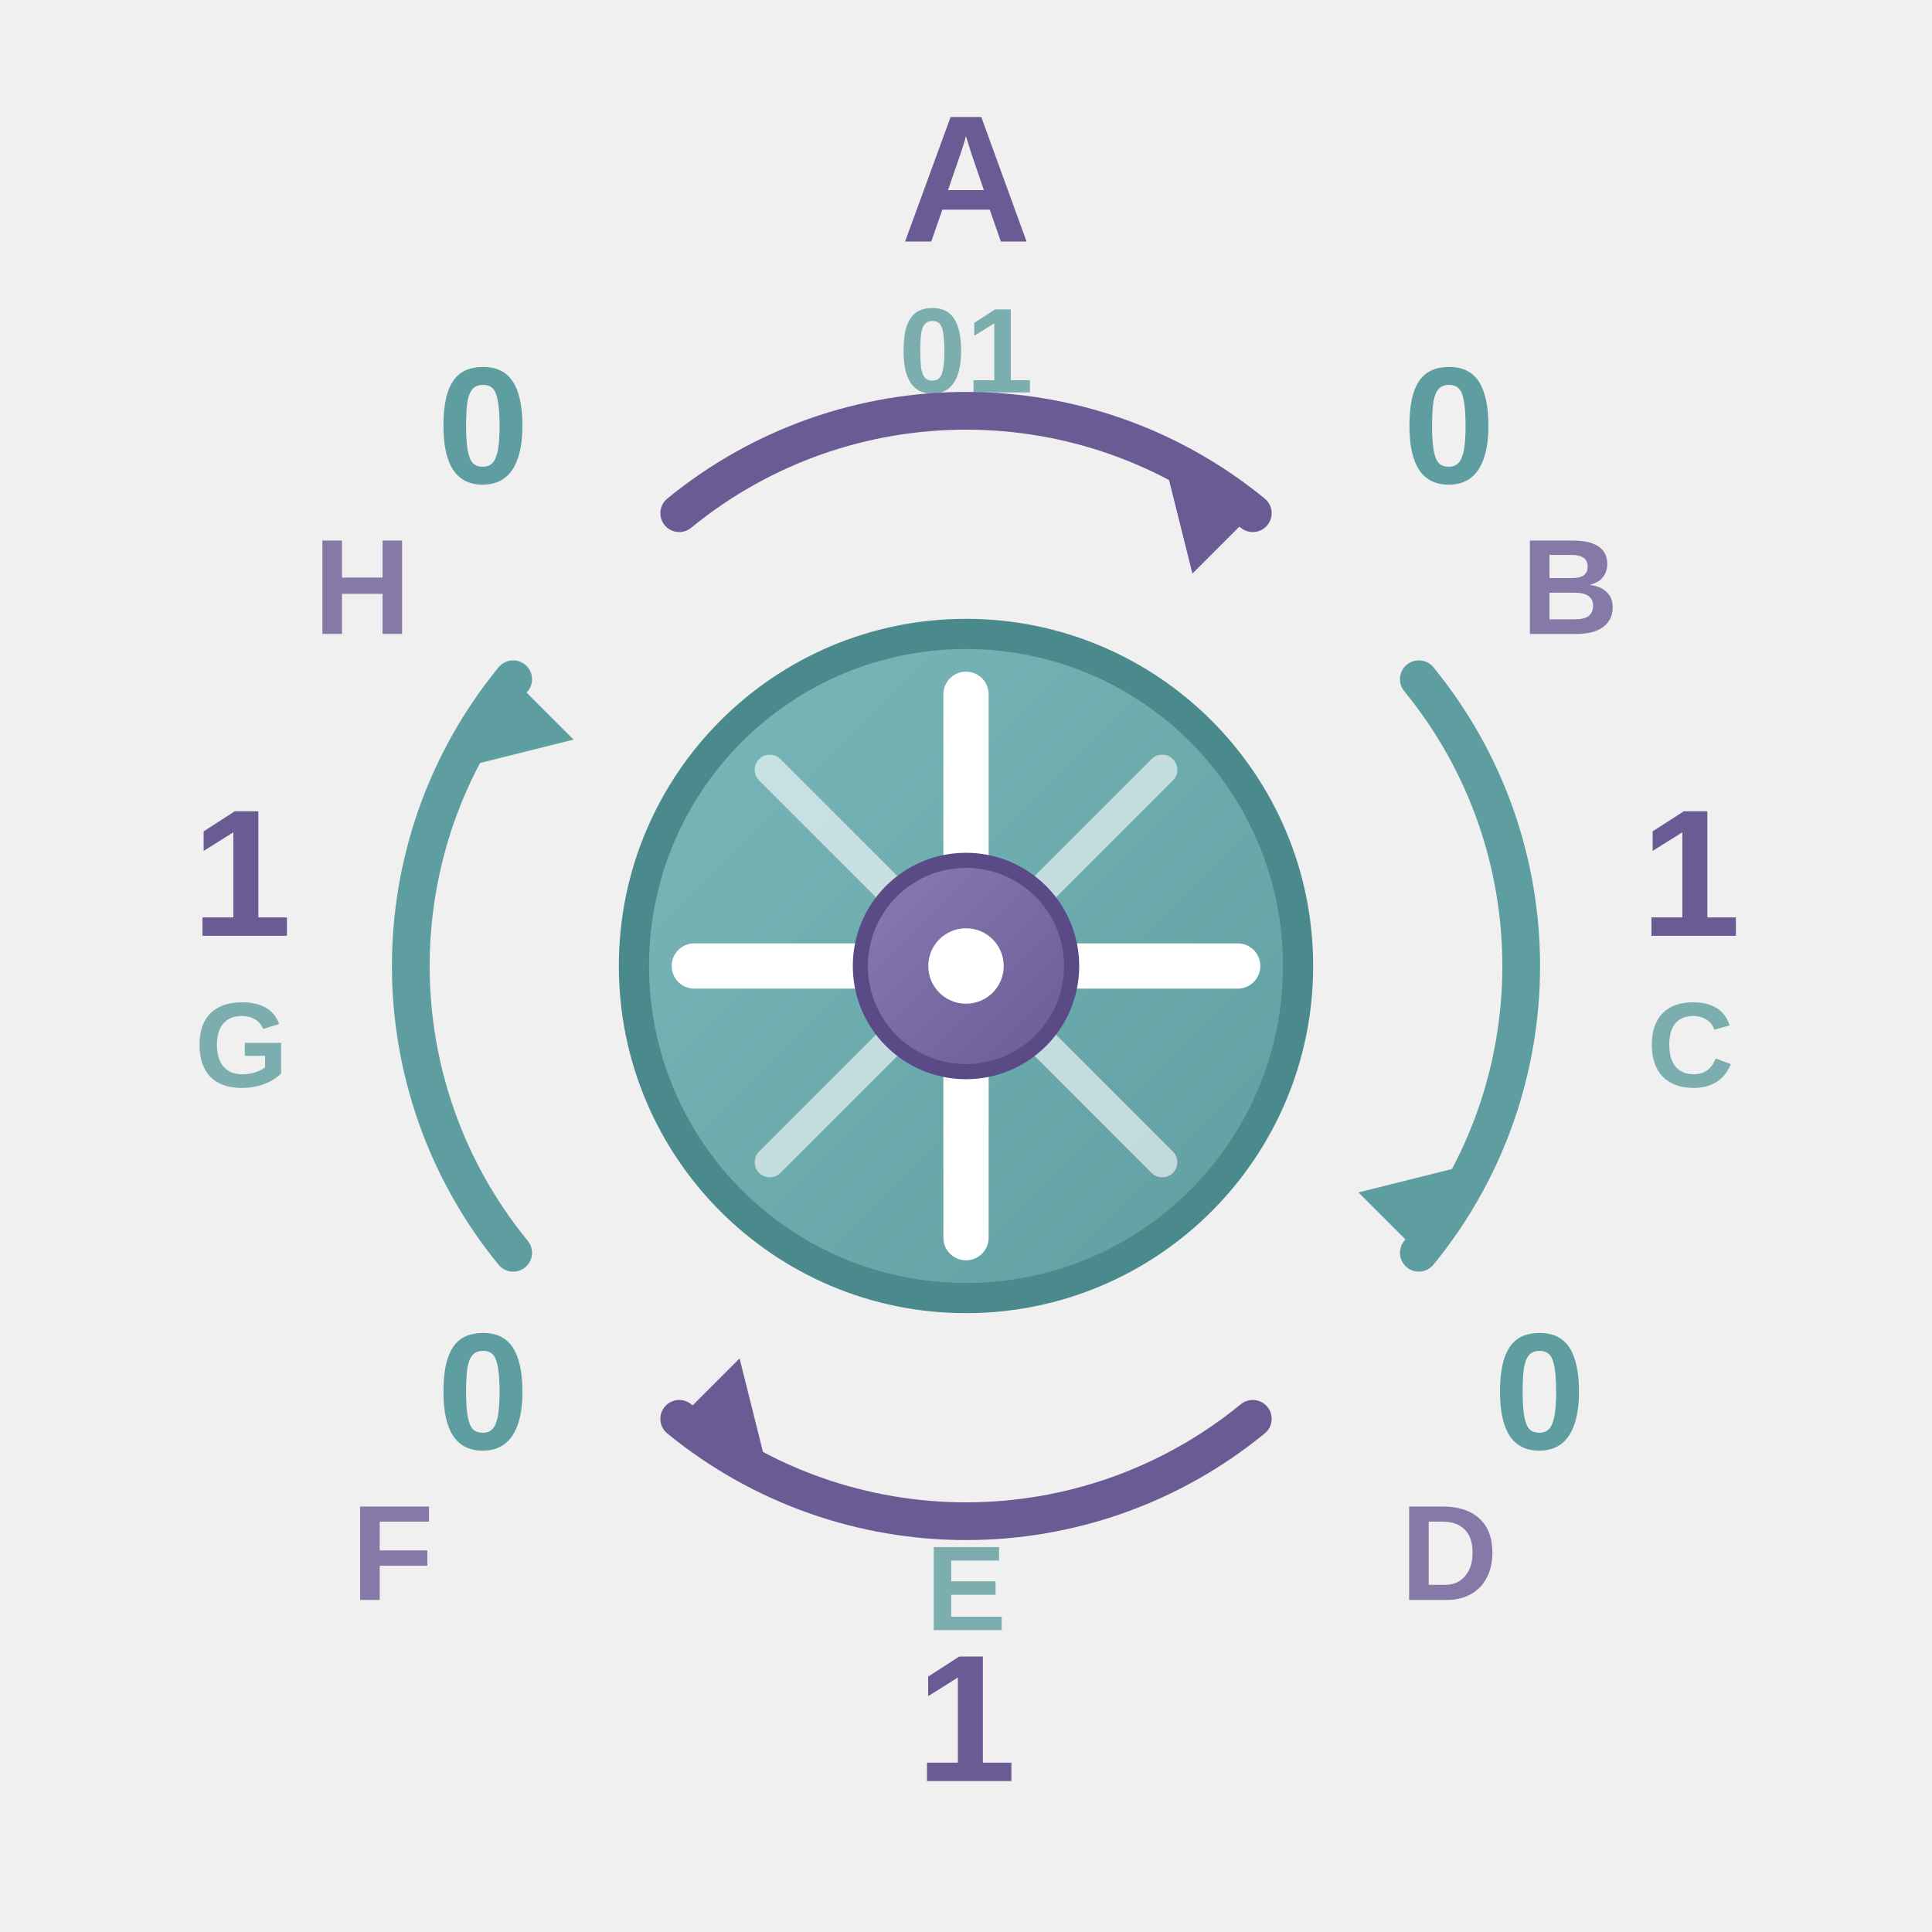
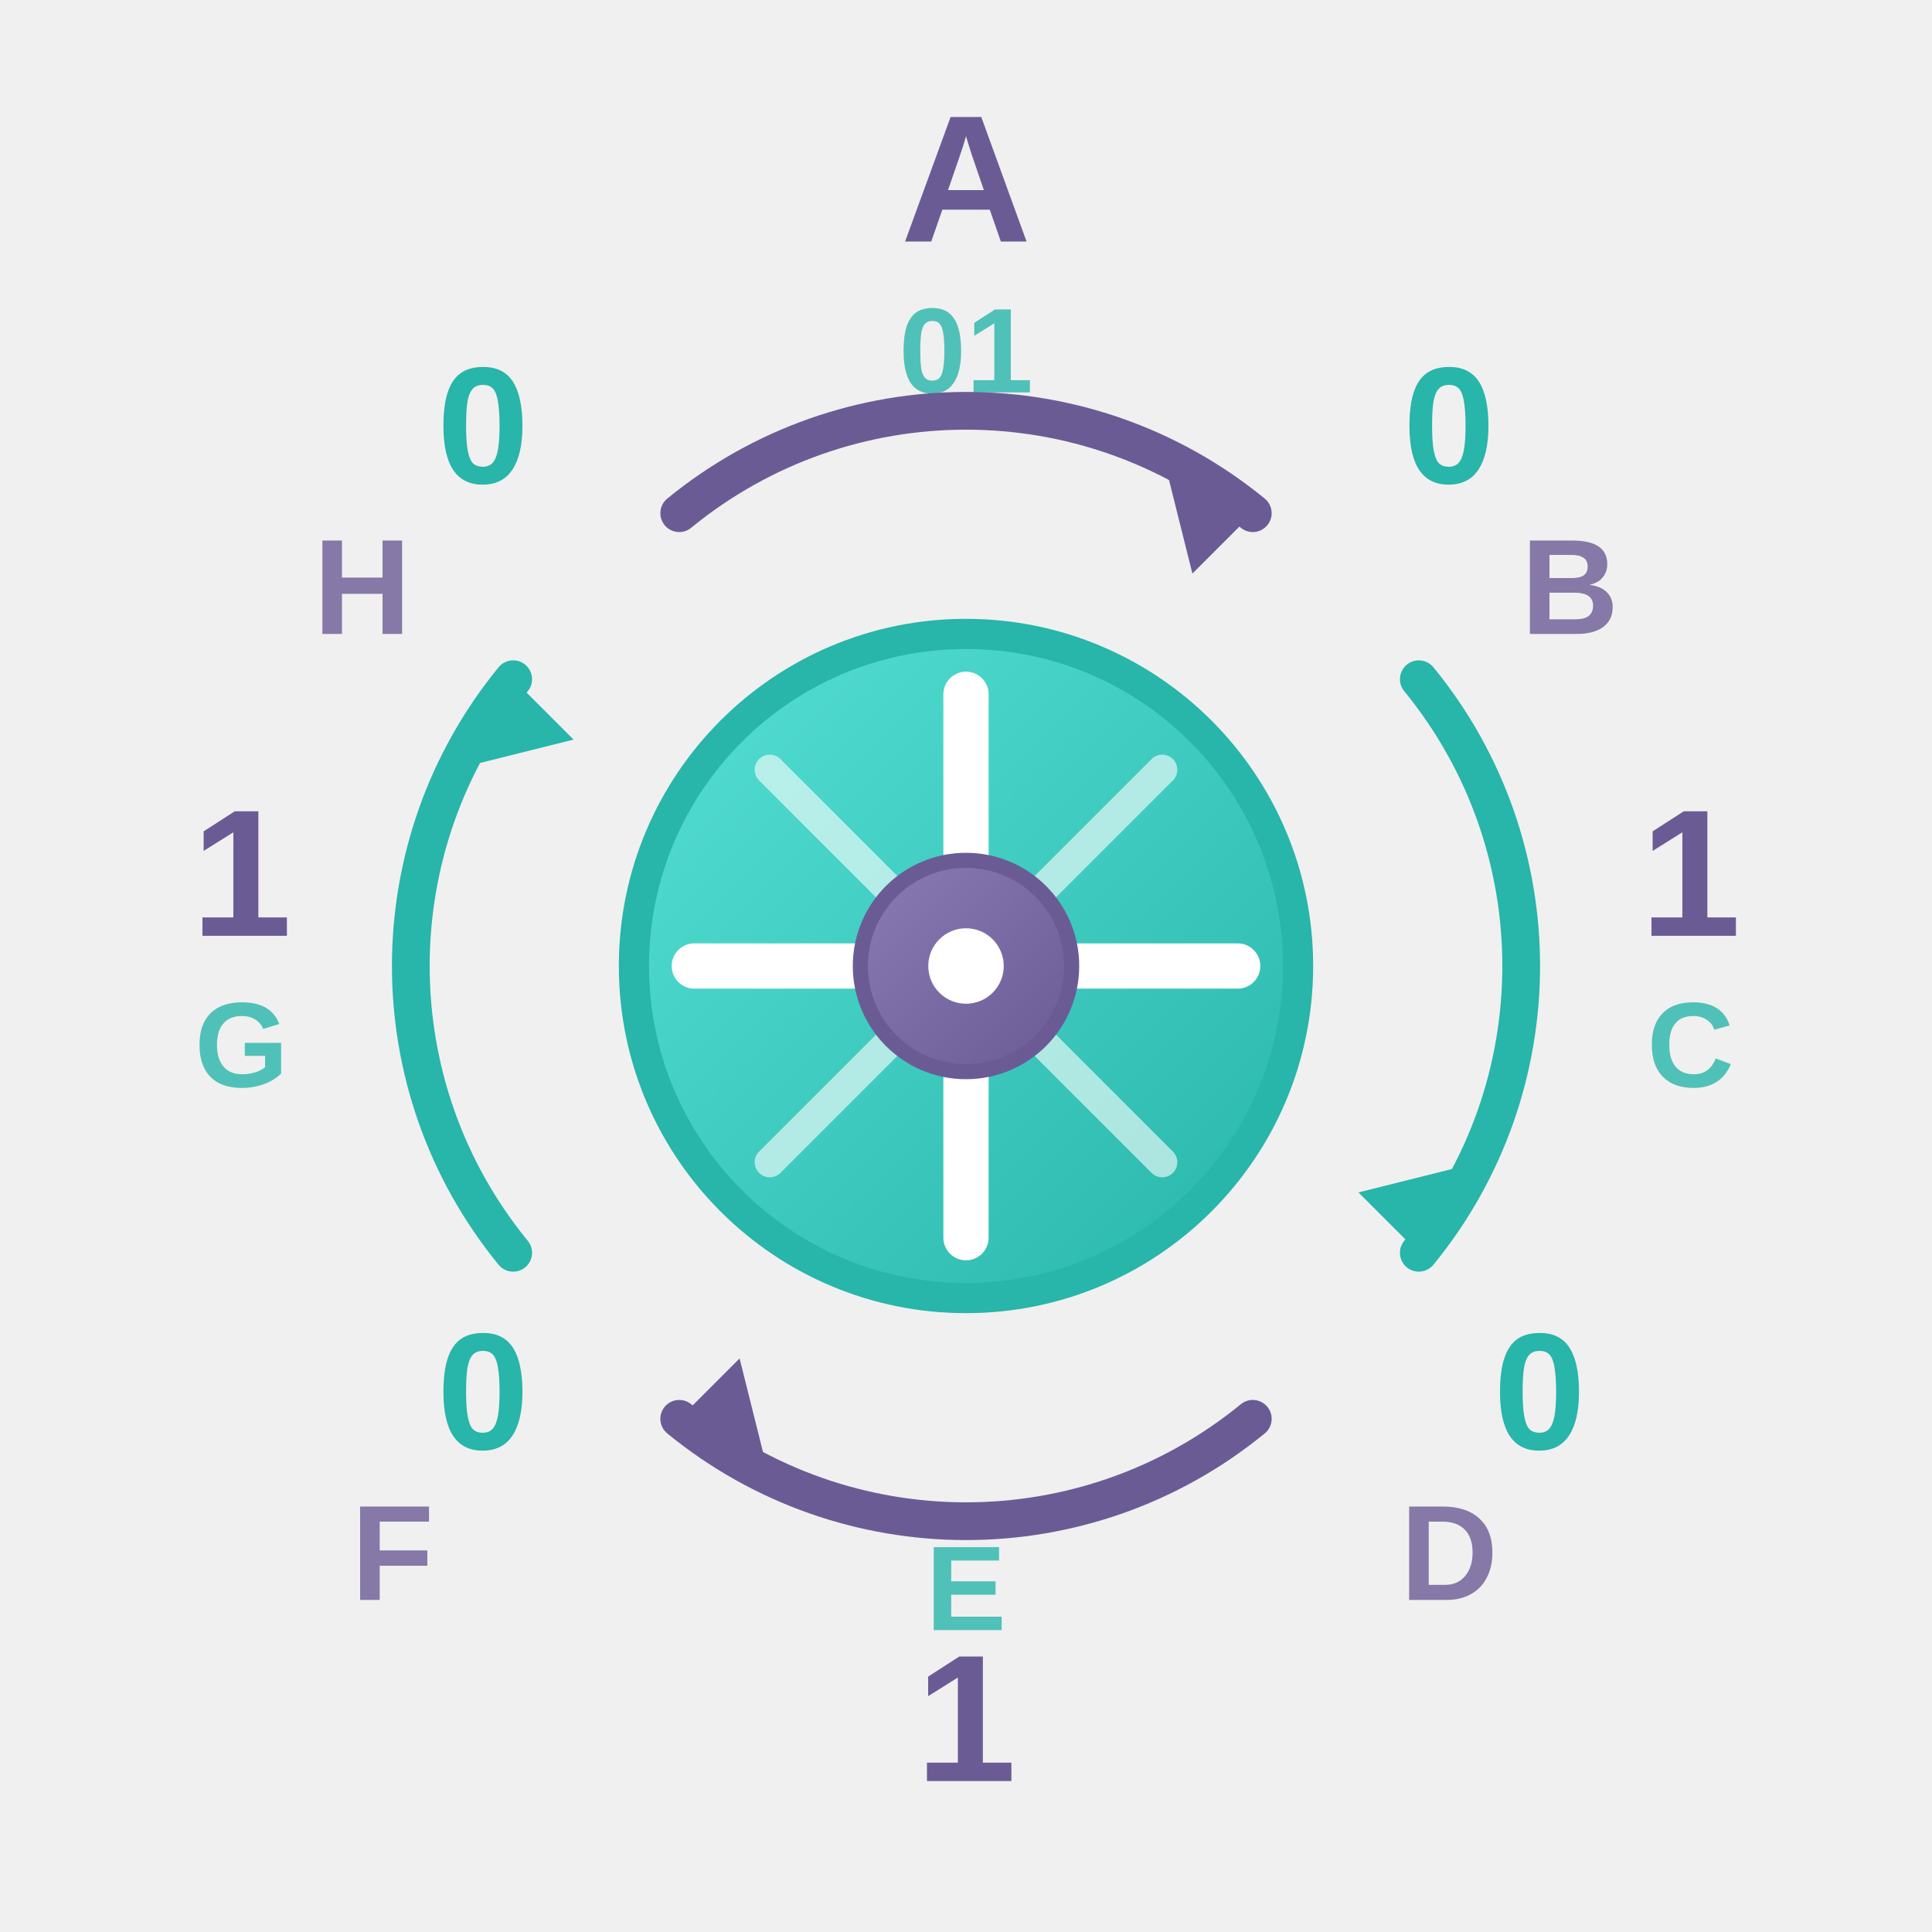
<svg xmlns="http://www.w3.org/2000/svg" width="128" height="128" viewBox="0 0 128 128">
  <defs>
    <linearGradient id="millGradient" x1="0%" y1="0%" x2="100%" y2="100%">
-       <stop offset="0%" style="stop-color:#7ab8ba;stop-opacity:1" />
-       <stop offset="100%" style="stop-color:#5f9ea0;stop-opacity:1" />
+       <stop offset="0%" style="stop-color:#56E0D5;stop-opacity:1" />
+       <stop offset="100%" style="stop-color:#28B5AA;stop-opacity:1" />
    </linearGradient>
    <linearGradient id="accentGradient" x1="0%" y1="0%" x2="100%" y2="100%">
      <stop offset="0%" style="stop-color:#8b7bb5;stop-opacity:1" />
      <stop offset="100%" style="stop-color:#6b5b95;stop-opacity:1" />
    </linearGradient>
  </defs>
  <g font-family="'Segoe UI', Arial, sans-serif" font-weight="bold">
    <text x="64" y="16" font-size="12" fill="#6b5b95" text-anchor="middle">A</text>
-     <text x="64" y="26" font-size="8" fill="#5f9ea0" text-anchor="middle" opacity="0.8">01</text>
-     <text x="96" y="32" font-size="11" fill="#5f9ea0" text-anchor="middle">0</text>
+     <text x="64" y="26" font-size="8" fill="#28B5AA" text-anchor="middle" opacity="0.8">01</text>
+     <text x="96" y="32" font-size="11" fill="#28B5AA" text-anchor="middle">0</text>
    <text x="104" y="42" font-size="9" fill="#6b5b95" text-anchor="middle" opacity="0.8">B</text>
    <text x="112" y="62" font-size="12" fill="#6b5b95" text-anchor="middle">1</text>
-     <text x="112" y="72" font-size="8" fill="#5f9ea0" text-anchor="middle" opacity="0.8">C</text>
-     <text x="102" y="96" font-size="11" fill="#5f9ea0" text-anchor="middle">0</text>
+     <text x="112" y="72" font-size="8" fill="#28B5AA" text-anchor="middle" opacity="0.8">C</text>
+     <text x="102" y="96" font-size="11" fill="#28B5AA" text-anchor="middle">0</text>
    <text x="96" y="106" font-size="9" fill="#6b5b95" text-anchor="middle" opacity="0.8">D</text>
    <text x="64" y="118" font-size="12" fill="#6b5b95" text-anchor="middle">1</text>
-     <text x="64" y="108" font-size="8" fill="#5f9ea0" text-anchor="middle" opacity="0.8">E</text>
+     <text x="64" y="108" font-size="8" fill="#28B5AA" text-anchor="middle" opacity="0.8">E</text>
    <text x="26" y="106" font-size="9" fill="#6b5b95" text-anchor="middle" opacity="0.8">F</text>
-     <text x="32" y="96" font-size="11" fill="#5f9ea0" text-anchor="middle">0</text>
-     <text x="16" y="72" font-size="8" fill="#5f9ea0" text-anchor="middle" opacity="0.8">G</text>
+     <text x="32" y="96" font-size="11" fill="#28B5AA" text-anchor="middle">0</text>
+     <text x="16" y="72" font-size="8" fill="#28B5AA" text-anchor="middle" opacity="0.8">G</text>
    <text x="16" y="62" font-size="12" fill="#6b5b95" text-anchor="middle">1</text>
    <text x="24" y="42" font-size="9" fill="#6b5b95" text-anchor="middle" opacity="0.8">H</text>
-     <text x="32" y="32" font-size="11" fill="#5f9ea0" text-anchor="middle">0</text>
+     <text x="32" y="32" font-size="11" fill="#28B5AA" text-anchor="middle">0</text>
  </g>
  <path d="M 45 34 A 30 30 0 0 1 83 34" fill="none" stroke="#6b5b95" stroke-width="2.5" stroke-linecap="round" />
  <polygon points="83,34 77,30 79,38" fill="#6b5b95" />
  <path d="M 83 94 A 30 30 0 0 1 45 94" fill="none" stroke="#6b5b95" stroke-width="2.5" stroke-linecap="round" />
  <polygon points="45,94 51,98 49,90" fill="#6b5b95" />
-   <path d="M 34 83 A 30 30 0 0 1 34 45" fill="none" stroke="#5f9ea0" stroke-width="2.5" stroke-linecap="round" />
-   <polygon points="34,45 30,51 38,49" fill="#5f9ea0" />
-   <path d="M 94 45 A 30 30 0 0 1 94 83" fill="none" stroke="#5f9ea0" stroke-width="2.5" stroke-linecap="round" />
-   <polygon points="94,83 98,77 90,79" fill="#5f9ea0" />
-   <circle cx="64" cy="64" r="22" fill="url(#millGradient)" stroke="#4a8a8c" stroke-width="2" />
+   <path d="M 34 83 A 30 30 0 0 1 34 45" fill="none" stroke="#28B5AA" stroke-width="2.5" stroke-linecap="round" />
+   <polygon points="34,45 30,51 38,49" fill="#28B5AA" />
+   <path d="M 94 45 A 30 30 0 0 1 94 83" fill="none" stroke="#28B5AA" stroke-width="2.5" stroke-linecap="round" />
+   <polygon points="94,83 98,77 90,79" fill="#28B5AA" />
+   <circle cx="64" cy="64" r="22" fill="url(#millGradient)" stroke="#28B5AA" stroke-width="2" />
  <line x1="64" y1="46" x2="64" y2="82" stroke="#ffffff" stroke-width="3" stroke-linecap="round" />
  <line x1="46" y1="64" x2="82" y2="64" stroke="#ffffff" stroke-width="3" stroke-linecap="round" />
  <line x1="51" y1="51" x2="77" y2="77" stroke="#ffffff" stroke-width="2" stroke-linecap="round" opacity="0.6" />
  <line x1="77" y1="51" x2="51" y2="77" stroke="#ffffff" stroke-width="2" stroke-linecap="round" opacity="0.6" />
-   <circle cx="64" cy="64" r="7" fill="url(#accentGradient)" stroke="#5a4a85" stroke-width="1" />
+   <circle cx="64" cy="64" r="7" fill="url(#accentGradient)" stroke="#6b5b95" stroke-width="1" />
  <circle cx="64" cy="64" r="2.5" fill="#ffffff" />
</svg>
